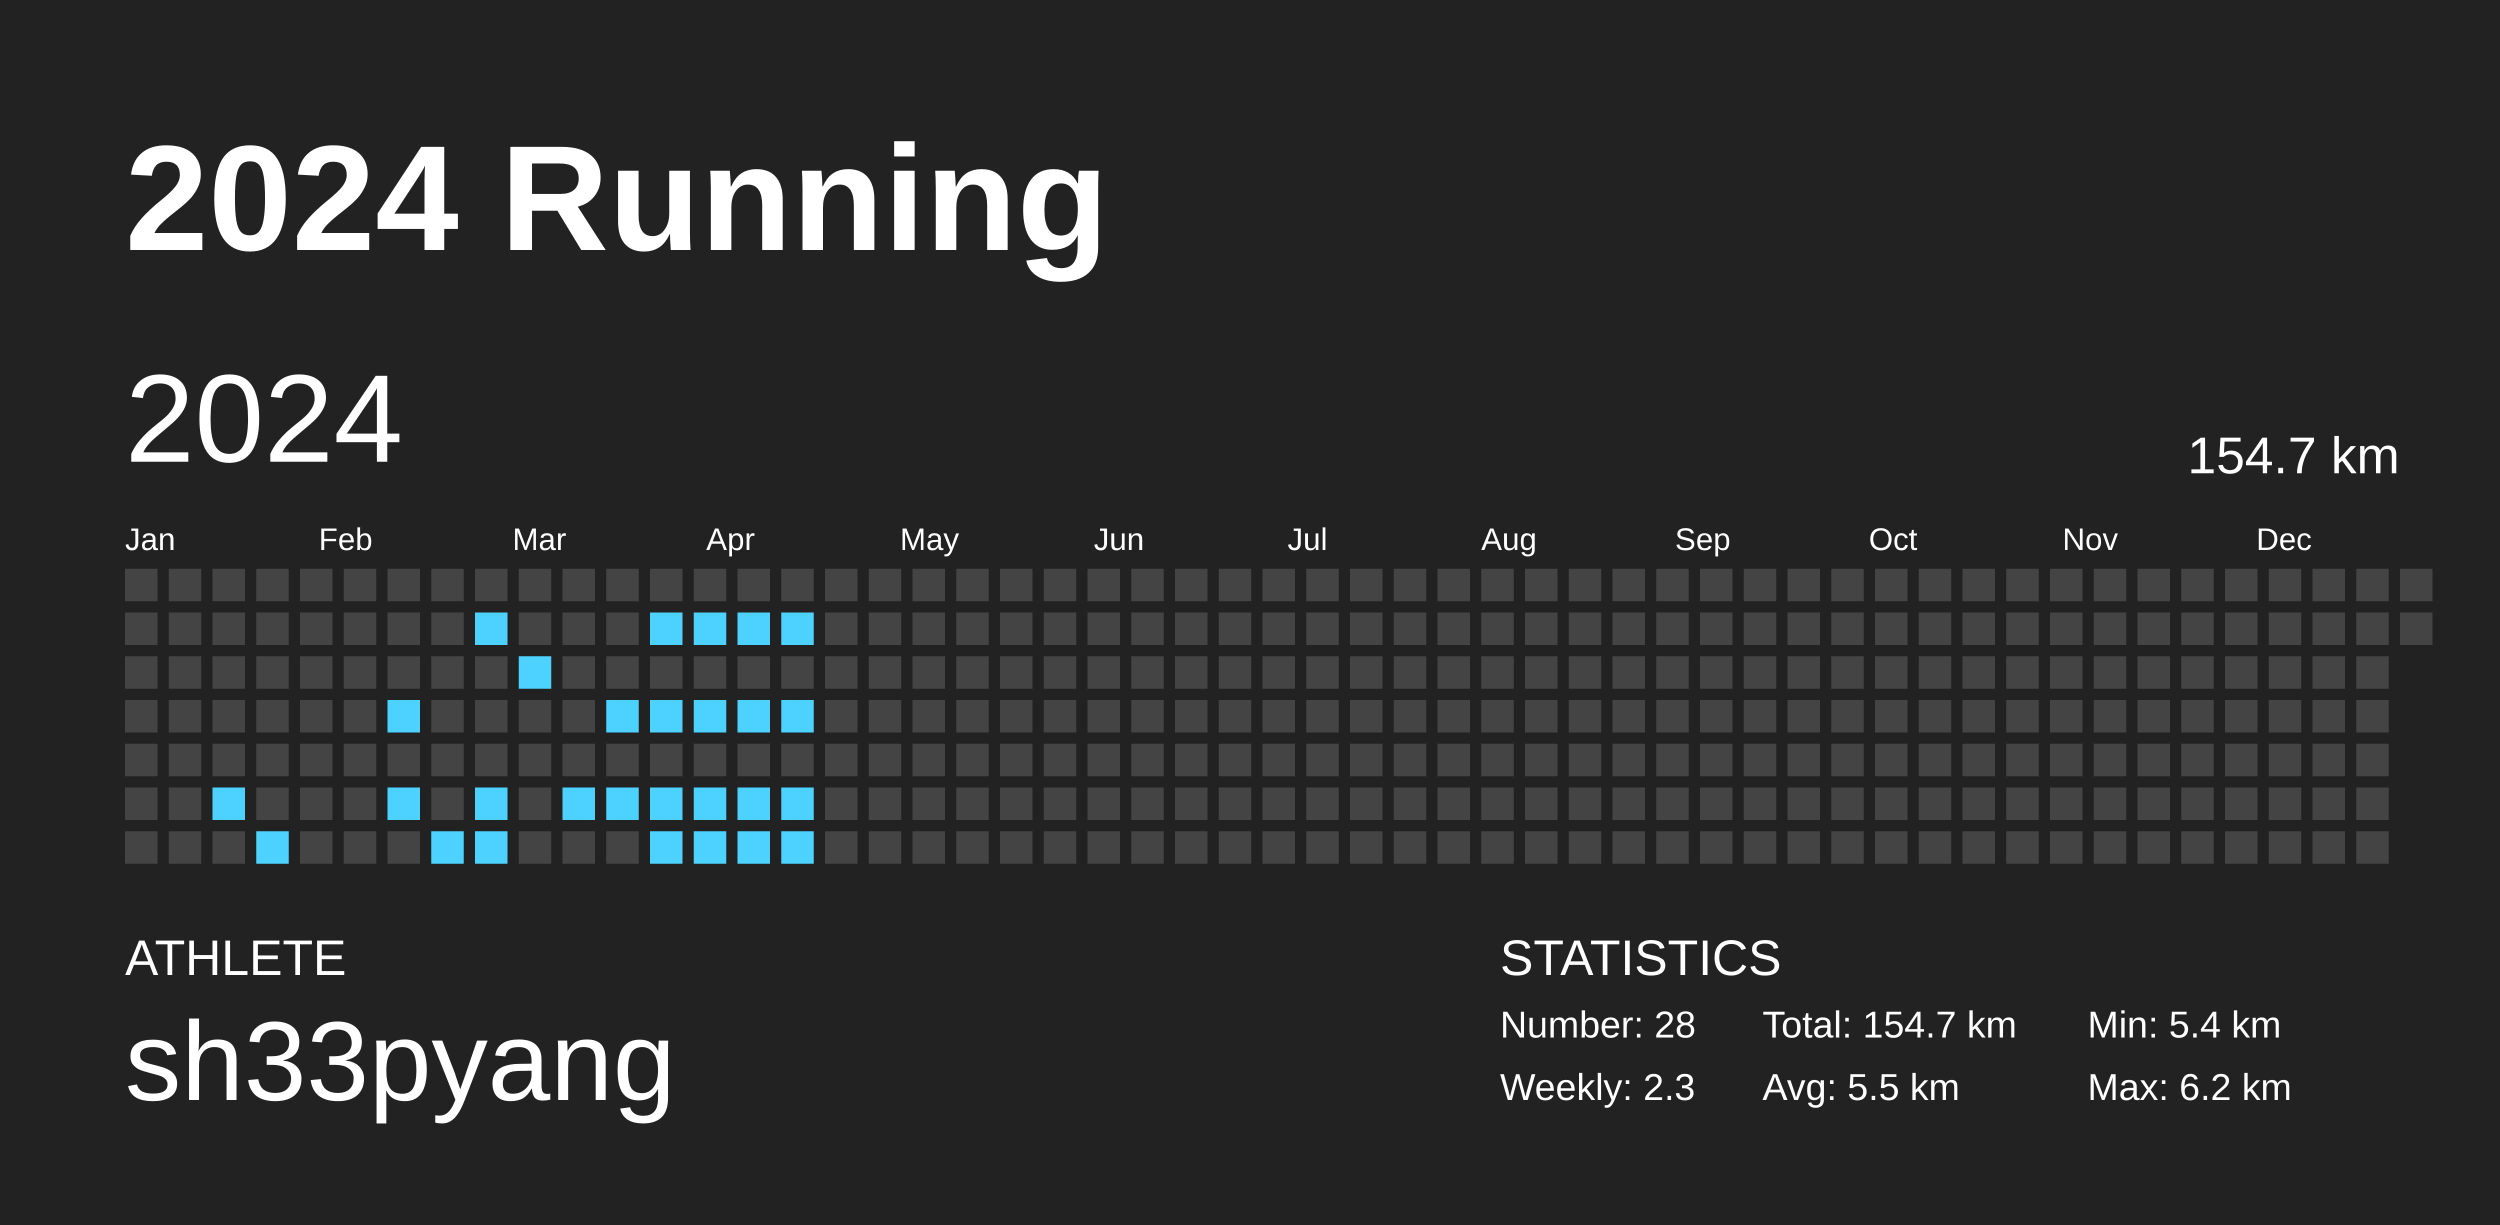
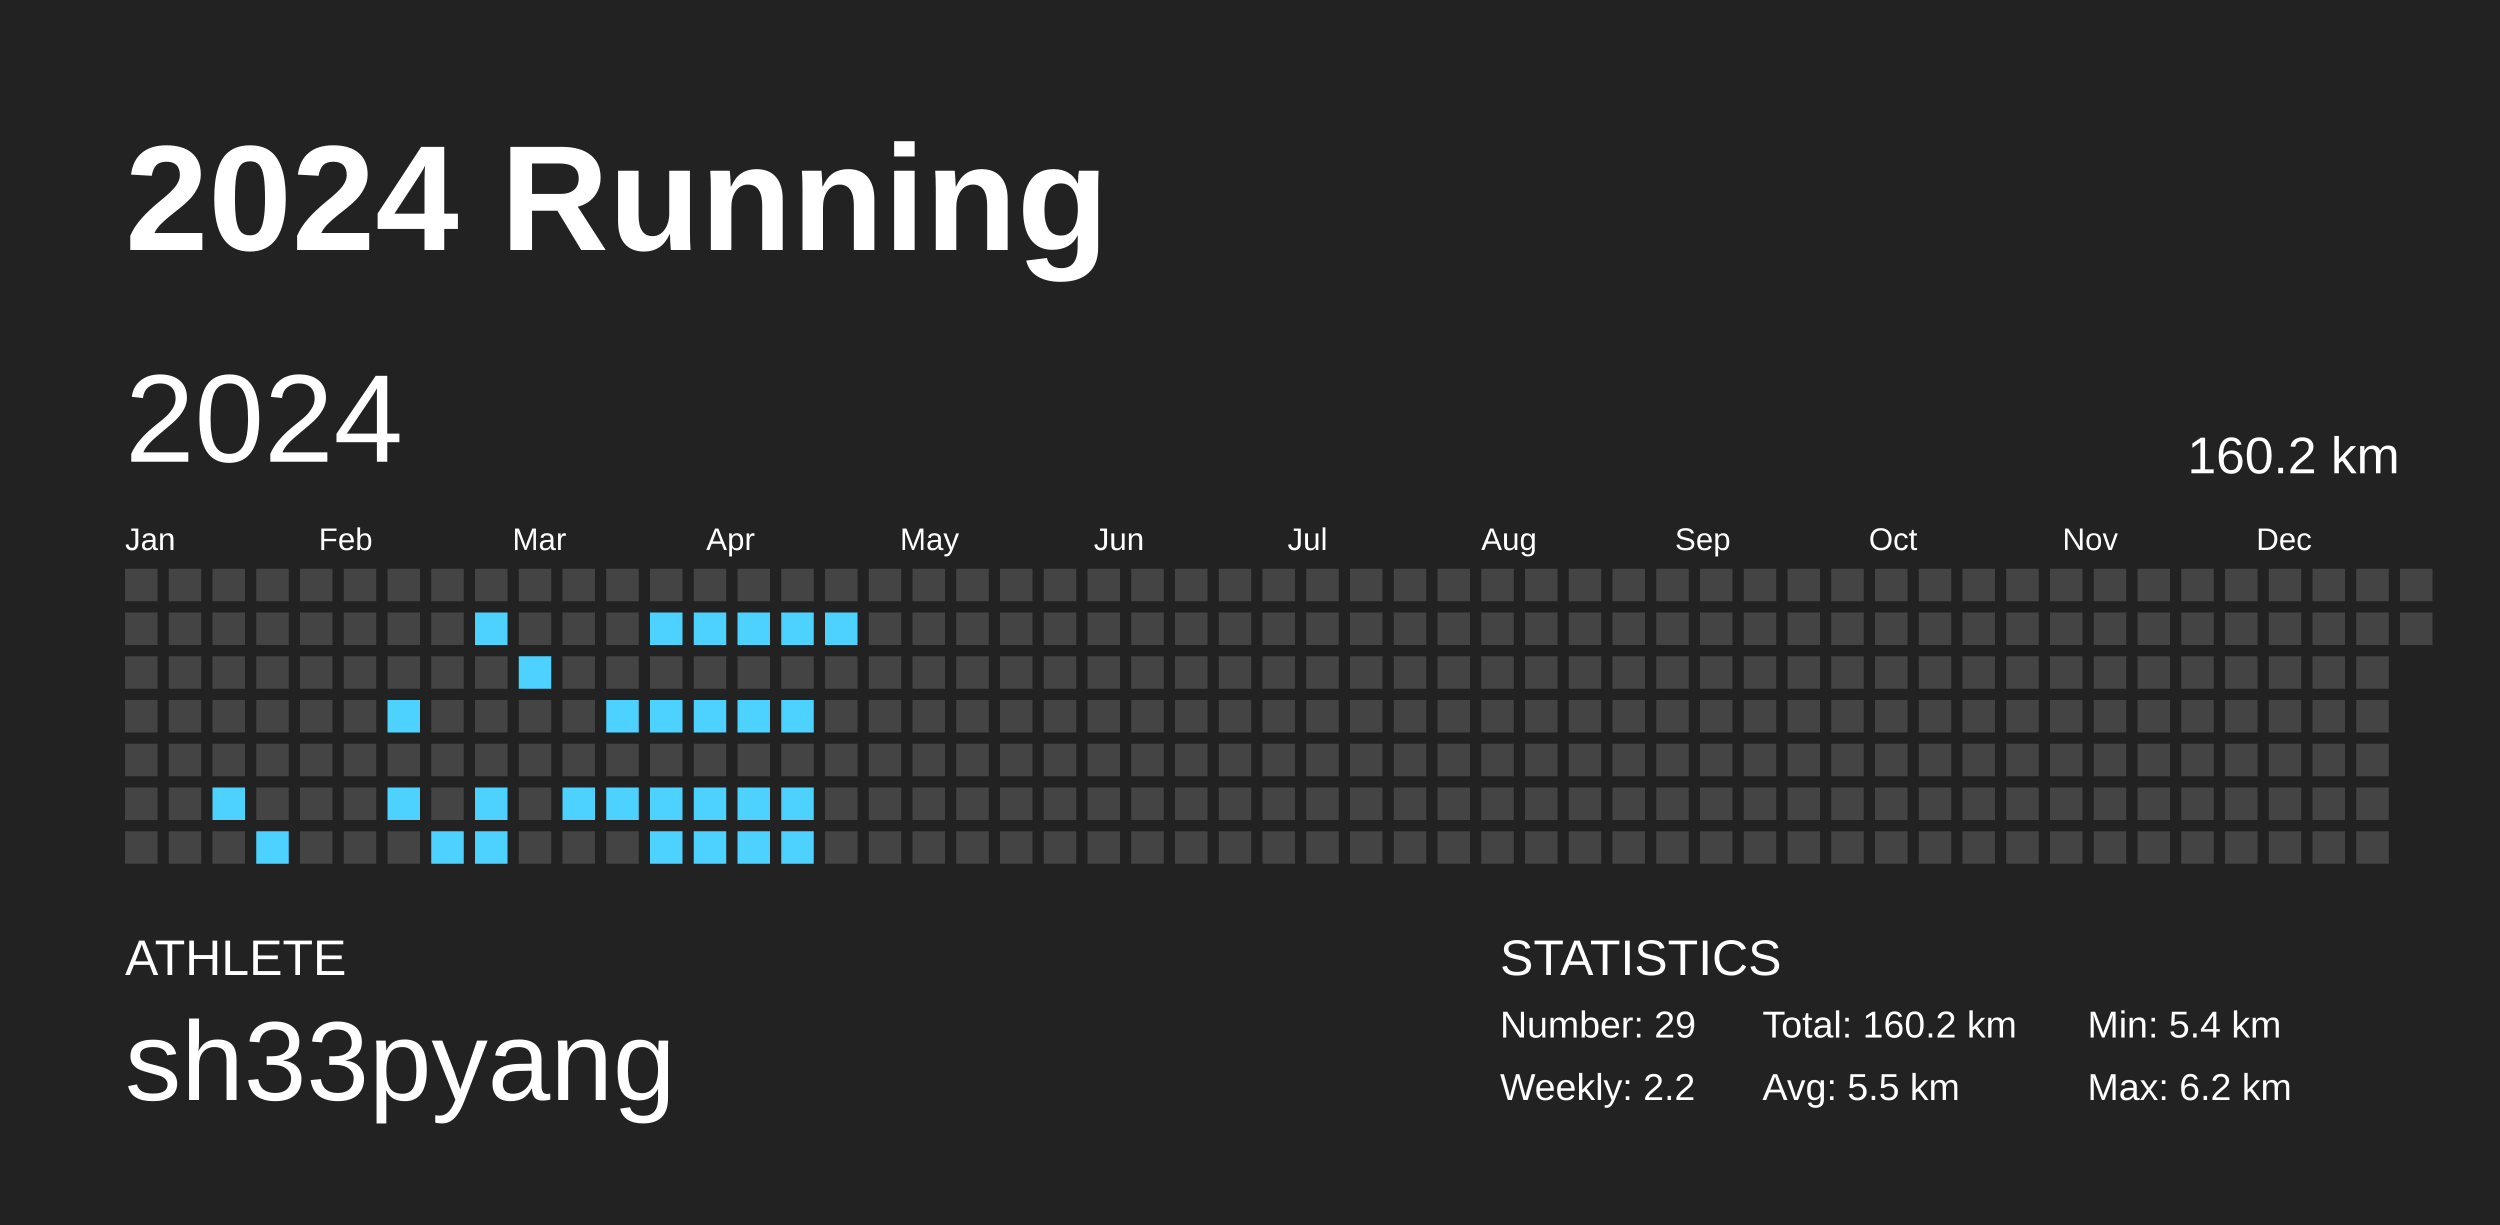
<svg xmlns="http://www.w3.org/2000/svg" baseProfile="full" height="98mm" version="1.1" viewBox="0,0,200,98" width="200mm">
  <defs />
  <rect fill="#222222" height="98" width="200" x="0" y="0" />
  <text fill="#FFFFFF" style="font-size:12px; font-family:Arial; font-weight:bold;" x="10" y="20">2024 Running</text>
  <text fill="#FFFFFF" style="font-size:4px; font-family:Arial" x="10" y="78">ATHLETE</text>
  <text fill="#FFFFFF" style="font-size:9px; font-family:Arial" x="10" y="88">sh33pyang</text>
  <text fill="#FFFFFF" style="font-size:4px; font-family:Arial" x="120" y="78">STATISTICS</text>
-   <text fill="#FFFFFF" style="font-size:3px; font-family:Arial" x="120" y="83">Number: 28</text>
-   <text fill="#FFFFFF" style="font-size:3px; font-family:Arial" x="120" y="88">Weekly: 2.3</text>
-   <text fill="#FFFFFF" style="font-size:3px; font-family:Arial" x="141" y="83">Total: 154.7 km</text>
+   <text fill="#FFFFFF" style="font-size:3px; font-family:Arial" x="120" y="83">Number: 29</text>
+   <text fill="#FFFFFF" style="font-size:3px; font-family:Arial" x="120" y="88">Weekly: 2.2</text>
+   <text fill="#FFFFFF" style="font-size:3px; font-family:Arial" x="141" y="83">Total: 160.2 km</text>
  <text fill="#FFFFFF" style="font-size:3px; font-family:Arial" x="141" y="88">Avg: 5.5 km</text>
  <text fill="#FFFFFF" style="font-size:3px; font-family:Arial" x="167" y="83">Min: 5.4 km</text>
  <text fill="#FFFFFF" style="font-size:3px; font-family:Arial" x="167" y="88">Max: 6.2 km</text>
  <text dominant-baseline="hanging" fill="#FFFFFF" style="font-size:10.0px; font-family:Arial;" x="10" y="30">2024</text>
-   <text dominant-baseline="hanging" fill="#FFFFFF" style="font-size:4.125px; font-family:Arial;" x="175" y="35">154.7 km</text>
+   <text dominant-baseline="hanging" fill="#FFFFFF" style="font-size:4.125px; font-family:Arial;" x="175" y="35">160.2 km</text>
  <text fill="#FFFFFF" style="font-size:2.5px; font-family:Arial" x="10.0" y="44">Jan</text>
  <text fill="#FFFFFF" style="font-size:2.5px; font-family:Arial" x="25.5" y="44">Feb</text>
  <text fill="#FFFFFF" style="font-size:2.5px; font-family:Arial" x="41.0" y="44">Mar</text>
  <text fill="#FFFFFF" style="font-size:2.5px; font-family:Arial" x="56.5" y="44">Apr</text>
  <text fill="#FFFFFF" style="font-size:2.5px; font-family:Arial" x="72.0" y="44">May</text>
  <text fill="#FFFFFF" style="font-size:2.5px; font-family:Arial" x="87.5" y="44">Jun</text>
  <text fill="#FFFFFF" style="font-size:2.5px; font-family:Arial" x="103.0" y="44">Jul</text>
  <text fill="#FFFFFF" style="font-size:2.5px; font-family:Arial" x="118.5" y="44">Aug</text>
  <text fill="#FFFFFF" style="font-size:2.5px; font-family:Arial" x="134.0" y="44">Sep</text>
  <text fill="#FFFFFF" style="font-size:2.5px; font-family:Arial" x="149.5" y="44">Oct</text>
  <text fill="#FFFFFF" style="font-size:2.5px; font-family:Arial" x="165.0" y="44">Nov</text>
  <text fill="#FFFFFF" style="font-size:2.5px; font-family:Arial" x="180.5" y="44">Dec</text>
  <rect fill="#444444" height="2.6" width="2.6" x="10.0" y="45.5" />
  <rect fill="#444444" height="2.6" width="2.6" x="10.0" y="49.0" />
  <rect fill="#444444" height="2.6" width="2.6" x="10.0" y="52.5" />
  <rect fill="#444444" height="2.6" width="2.6" x="10.0" y="56.0" />
  <rect fill="#444444" height="2.6" width="2.6" x="10.0" y="59.5" />
  <rect fill="#444444" height="2.6" width="2.6" x="10.0" y="63.0" />
  <rect fill="#444444" height="2.6" width="2.6" x="10.0" y="66.5" />
  <rect fill="#444444" height="2.6" width="2.6" x="13.5" y="45.5" />
  <rect fill="#444444" height="2.6" width="2.6" x="13.5" y="49.0" />
  <rect fill="#444444" height="2.6" width="2.6" x="13.5" y="52.5" />
  <rect fill="#444444" height="2.6" width="2.6" x="13.5" y="56.0" />
  <rect fill="#444444" height="2.6" width="2.6" x="13.5" y="59.5" />
  <rect fill="#444444" height="2.6" width="2.6" x="13.5" y="63.0" />
  <rect fill="#444444" height="2.6" width="2.6" x="13.5" y="66.5" />
  <rect fill="#444444" height="2.6" width="2.6" x="17.0" y="45.5" />
  <rect fill="#444444" height="2.6" width="2.6" x="17.0" y="49.0" />
  <rect fill="#444444" height="2.6" width="2.6" x="17.0" y="52.5" />
  <rect fill="#444444" height="2.6" width="2.6" x="17.0" y="56.0" />
  <rect fill="#444444" height="2.6" width="2.6" x="17.0" y="59.5" />
  <rect fill="#4dd2ff" height="2.6" width="2.6" x="17.0" y="63.0" />
  <rect fill="#444444" height="2.6" width="2.6" x="17.0" y="66.5" />
  <rect fill="#444444" height="2.6" width="2.6" x="20.5" y="45.5" />
  <rect fill="#444444" height="2.6" width="2.6" x="20.5" y="49.0" />
  <rect fill="#444444" height="2.6" width="2.6" x="20.5" y="52.5" />
  <rect fill="#444444" height="2.6" width="2.6" x="20.5" y="56.0" />
  <rect fill="#444444" height="2.6" width="2.6" x="20.5" y="59.5" />
  <rect fill="#444444" height="2.6" width="2.6" x="20.5" y="63.0" />
  <rect fill="#4dd2ff" height="2.6" width="2.6" x="20.5" y="66.5" />
  <rect fill="#444444" height="2.6" width="2.6" x="24.0" y="45.5" />
  <rect fill="#444444" height="2.6" width="2.6" x="24.0" y="49.0" />
  <rect fill="#444444" height="2.6" width="2.6" x="24.0" y="52.5" />
  <rect fill="#444444" height="2.6" width="2.6" x="24.0" y="56.0" />
  <rect fill="#444444" height="2.6" width="2.6" x="24.0" y="59.5" />
  <rect fill="#444444" height="2.6" width="2.6" x="24.0" y="63.0" />
  <rect fill="#444444" height="2.6" width="2.6" x="24.0" y="66.5" />
  <rect fill="#444444" height="2.6" width="2.6" x="27.5" y="45.5" />
  <rect fill="#444444" height="2.6" width="2.6" x="27.5" y="49.0" />
  <rect fill="#444444" height="2.6" width="2.6" x="27.5" y="52.5" />
  <rect fill="#444444" height="2.6" width="2.6" x="27.5" y="56.0" />
  <rect fill="#444444" height="2.6" width="2.6" x="27.5" y="59.5" />
  <rect fill="#444444" height="2.6" width="2.6" x="27.5" y="63.0" />
  <rect fill="#444444" height="2.6" width="2.6" x="27.5" y="66.5" />
  <rect fill="#444444" height="2.6" width="2.6" x="31.0" y="45.5" />
  <rect fill="#444444" height="2.6" width="2.6" x="31.0" y="49.0" />
  <rect fill="#444444" height="2.6" width="2.6" x="31.0" y="52.5" />
  <rect fill="#4dd2ff" height="2.6" width="2.6" x="31.0" y="56.0" />
  <rect fill="#444444" height="2.6" width="2.6" x="31.0" y="59.5" />
  <rect fill="#4dd2ff" height="2.6" width="2.6" x="31.0" y="63.0" />
  <rect fill="#444444" height="2.6" width="2.6" x="31.0" y="66.5" />
  <rect fill="#444444" height="2.6" width="2.6" x="34.5" y="45.5" />
  <rect fill="#444444" height="2.6" width="2.6" x="34.5" y="49.0" />
  <rect fill="#444444" height="2.6" width="2.6" x="34.5" y="52.5" />
  <rect fill="#444444" height="2.6" width="2.6" x="34.5" y="56.0" />
  <rect fill="#444444" height="2.6" width="2.6" x="34.5" y="59.5" />
  <rect fill="#444444" height="2.6" width="2.6" x="34.5" y="63.0" />
  <rect fill="#4dd2ff" height="2.6" width="2.6" x="34.5" y="66.5" />
  <rect fill="#444444" height="2.6" width="2.6" x="38.0" y="45.5" />
  <rect fill="#4dd2ff" height="2.6" width="2.6" x="38.0" y="49.0" />
  <rect fill="#444444" height="2.6" width="2.6" x="38.0" y="52.5" />
  <rect fill="#444444" height="2.6" width="2.6" x="38.0" y="56.0" />
  <rect fill="#444444" height="2.6" width="2.6" x="38.0" y="59.5" />
  <rect fill="#4dd2ff" height="2.6" width="2.6" x="38.0" y="63.0" />
  <rect fill="#4dd2ff" height="2.6" width="2.6" x="38.0" y="66.5" />
  <rect fill="#444444" height="2.6" width="2.6" x="41.5" y="45.5" />
  <rect fill="#444444" height="2.6" width="2.6" x="41.5" y="49.0" />
  <rect fill="#4dd2ff" height="2.6" width="2.6" x="41.5" y="52.5" />
  <rect fill="#444444" height="2.6" width="2.6" x="41.5" y="56.0" />
  <rect fill="#444444" height="2.6" width="2.6" x="41.5" y="59.5" />
  <rect fill="#444444" height="2.6" width="2.6" x="41.5" y="63.0" />
  <rect fill="#444444" height="2.6" width="2.6" x="41.5" y="66.5" />
  <rect fill="#444444" height="2.6" width="2.6" x="45.0" y="45.5" />
  <rect fill="#444444" height="2.6" width="2.6" x="45.0" y="49.0" />
  <rect fill="#444444" height="2.6" width="2.6" x="45.0" y="52.5" />
  <rect fill="#444444" height="2.6" width="2.6" x="45.0" y="56.0" />
  <rect fill="#444444" height="2.6" width="2.6" x="45.0" y="59.5" />
  <rect fill="#4dd2ff" height="2.6" width="2.6" x="45.0" y="63.0" />
  <rect fill="#444444" height="2.6" width="2.6" x="45.0" y="66.5" />
  <rect fill="#444444" height="2.6" width="2.6" x="48.5" y="45.5" />
  <rect fill="#444444" height="2.6" width="2.6" x="48.5" y="49.0" />
  <rect fill="#444444" height="2.6" width="2.6" x="48.5" y="52.5" />
  <rect fill="#4dd2ff" height="2.6" width="2.6" x="48.5" y="56.0" />
  <rect fill="#444444" height="2.6" width="2.6" x="48.5" y="59.5" />
  <rect fill="#4dd2ff" height="2.6" width="2.6" x="48.5" y="63.0" />
  <rect fill="#444444" height="2.6" width="2.6" x="48.5" y="66.5" />
  <rect fill="#444444" height="2.6" width="2.6" x="52.0" y="45.5" />
  <rect fill="#4dd2ff" height="2.6" width="2.6" x="52.0" y="49.0" />
  <rect fill="#444444" height="2.6" width="2.6" x="52.0" y="52.5" />
  <rect fill="#4dd2ff" height="2.6" width="2.6" x="52.0" y="56.0" />
  <rect fill="#444444" height="2.6" width="2.6" x="52.0" y="59.5" />
  <rect fill="#4dd2ff" height="2.6" width="2.6" x="52.0" y="63.0" />
  <rect fill="#4dd2ff" height="2.6" width="2.6" x="52.0" y="66.5" />
  <rect fill="#444444" height="2.6" width="2.6" x="55.5" y="45.5" />
  <rect fill="#4dd2ff" height="2.6" width="2.6" x="55.5" y="49.0" />
  <rect fill="#444444" height="2.6" width="2.6" x="55.5" y="52.5" />
  <rect fill="#4dd2ff" height="2.6" width="2.6" x="55.5" y="56.0" />
  <rect fill="#444444" height="2.6" width="2.6" x="55.5" y="59.5" />
  <rect fill="#4dd2ff" height="2.6" width="2.6" x="55.5" y="63.0" />
  <rect fill="#4dd2ff" height="2.6" width="2.6" x="55.5" y="66.5" />
  <rect fill="#444444" height="2.6" width="2.6" x="59.0" y="45.5" />
  <rect fill="#4dd2ff" height="2.6" width="2.6" x="59.0" y="49.0" />
  <rect fill="#444444" height="2.6" width="2.6" x="59.0" y="52.5" />
  <rect fill="#4dd2ff" height="2.6" width="2.6" x="59.0" y="56.0" />
  <rect fill="#444444" height="2.6" width="2.6" x="59.0" y="59.5" />
  <rect fill="#4dd2ff" height="2.6" width="2.6" x="59.0" y="63.0" />
  <rect fill="#4dd2ff" height="2.6" width="2.6" x="59.0" y="66.5" />
  <rect fill="#444444" height="2.6" width="2.6" x="62.5" y="45.5" />
  <rect fill="#4dd2ff" height="2.6" width="2.6" x="62.5" y="49.0" />
  <rect fill="#444444" height="2.6" width="2.6" x="62.5" y="52.5" />
  <rect fill="#4dd2ff" height="2.6" width="2.6" x="62.5" y="56.0" />
  <rect fill="#444444" height="2.6" width="2.6" x="62.5" y="59.5" />
  <rect fill="#4dd2ff" height="2.6" width="2.6" x="62.5" y="63.0" />
  <rect fill="#4dd2ff" height="2.6" width="2.6" x="62.5" y="66.5" />
  <rect fill="#444444" height="2.6" width="2.6" x="66.0" y="45.5" />
-   <rect fill="#444444" height="2.6" width="2.6" x="66.0" y="49.0" />
+   <rect fill="#4dd2ff" height="2.6" width="2.6" x="66.0" y="49.0" />
  <rect fill="#444444" height="2.6" width="2.6" x="66.0" y="52.5" />
  <rect fill="#444444" height="2.6" width="2.6" x="66.0" y="56.0" />
  <rect fill="#444444" height="2.6" width="2.6" x="66.0" y="59.5" />
  <rect fill="#444444" height="2.6" width="2.6" x="66.0" y="63.0" />
  <rect fill="#444444" height="2.6" width="2.6" x="66.0" y="66.5" />
  <rect fill="#444444" height="2.6" width="2.6" x="69.5" y="45.5" />
  <rect fill="#444444" height="2.6" width="2.6" x="69.5" y="49.0" />
  <rect fill="#444444" height="2.6" width="2.6" x="69.5" y="52.5" />
  <rect fill="#444444" height="2.6" width="2.6" x="69.5" y="56.0" />
  <rect fill="#444444" height="2.6" width="2.6" x="69.5" y="59.5" />
  <rect fill="#444444" height="2.6" width="2.6" x="69.5" y="63.0" />
  <rect fill="#444444" height="2.6" width="2.6" x="69.5" y="66.5" />
  <rect fill="#444444" height="2.6" width="2.6" x="73.0" y="45.5" />
  <rect fill="#444444" height="2.6" width="2.6" x="73.0" y="49.0" />
  <rect fill="#444444" height="2.6" width="2.6" x="73.0" y="52.5" />
  <rect fill="#444444" height="2.6" width="2.6" x="73.0" y="56.0" />
  <rect fill="#444444" height="2.6" width="2.6" x="73.0" y="59.5" />
  <rect fill="#444444" height="2.6" width="2.6" x="73.0" y="63.0" />
  <rect fill="#444444" height="2.6" width="2.6" x="73.0" y="66.5" />
  <rect fill="#444444" height="2.6" width="2.6" x="76.5" y="45.5" />
  <rect fill="#444444" height="2.6" width="2.6" x="76.5" y="49.0" />
  <rect fill="#444444" height="2.6" width="2.6" x="76.5" y="52.5" />
  <rect fill="#444444" height="2.6" width="2.6" x="76.5" y="56.0" />
  <rect fill="#444444" height="2.6" width="2.6" x="76.5" y="59.5" />
  <rect fill="#444444" height="2.6" width="2.6" x="76.5" y="63.0" />
  <rect fill="#444444" height="2.6" width="2.6" x="76.5" y="66.5" />
  <rect fill="#444444" height="2.6" width="2.6" x="80.0" y="45.5" />
  <rect fill="#444444" height="2.6" width="2.6" x="80.0" y="49.0" />
  <rect fill="#444444" height="2.6" width="2.6" x="80.0" y="52.5" />
  <rect fill="#444444" height="2.6" width="2.6" x="80.0" y="56.0" />
  <rect fill="#444444" height="2.6" width="2.6" x="80.0" y="59.5" />
  <rect fill="#444444" height="2.6" width="2.6" x="80.0" y="63.0" />
  <rect fill="#444444" height="2.6" width="2.6" x="80.0" y="66.5" />
  <rect fill="#444444" height="2.6" width="2.6" x="83.5" y="45.5" />
  <rect fill="#444444" height="2.6" width="2.6" x="83.5" y="49.0" />
  <rect fill="#444444" height="2.6" width="2.6" x="83.5" y="52.5" />
  <rect fill="#444444" height="2.6" width="2.6" x="83.5" y="56.0" />
  <rect fill="#444444" height="2.6" width="2.6" x="83.5" y="59.5" />
  <rect fill="#444444" height="2.6" width="2.6" x="83.5" y="63.0" />
  <rect fill="#444444" height="2.6" width="2.6" x="83.5" y="66.5" />
  <rect fill="#444444" height="2.6" width="2.6" x="87.0" y="45.5" />
  <rect fill="#444444" height="2.6" width="2.6" x="87.0" y="49.0" />
  <rect fill="#444444" height="2.6" width="2.6" x="87.0" y="52.5" />
  <rect fill="#444444" height="2.6" width="2.6" x="87.0" y="56.0" />
  <rect fill="#444444" height="2.6" width="2.6" x="87.0" y="59.5" />
  <rect fill="#444444" height="2.6" width="2.6" x="87.0" y="63.0" />
  <rect fill="#444444" height="2.6" width="2.6" x="87.0" y="66.5" />
  <rect fill="#444444" height="2.6" width="2.6" x="90.5" y="45.5" />
  <rect fill="#444444" height="2.6" width="2.6" x="90.5" y="49.0" />
  <rect fill="#444444" height="2.6" width="2.6" x="90.5" y="52.5" />
  <rect fill="#444444" height="2.6" width="2.6" x="90.5" y="56.0" />
  <rect fill="#444444" height="2.6" width="2.6" x="90.5" y="59.5" />
  <rect fill="#444444" height="2.6" width="2.6" x="90.5" y="63.0" />
  <rect fill="#444444" height="2.6" width="2.6" x="90.5" y="66.5" />
  <rect fill="#444444" height="2.6" width="2.6" x="94.0" y="45.5" />
  <rect fill="#444444" height="2.6" width="2.6" x="94.0" y="49.0" />
  <rect fill="#444444" height="2.6" width="2.6" x="94.0" y="52.5" />
  <rect fill="#444444" height="2.6" width="2.6" x="94.0" y="56.0" />
  <rect fill="#444444" height="2.6" width="2.6" x="94.0" y="59.5" />
  <rect fill="#444444" height="2.6" width="2.6" x="94.0" y="63.0" />
  <rect fill="#444444" height="2.6" width="2.6" x="94.0" y="66.5" />
  <rect fill="#444444" height="2.6" width="2.6" x="97.5" y="45.5" />
  <rect fill="#444444" height="2.6" width="2.6" x="97.5" y="49.0" />
  <rect fill="#444444" height="2.6" width="2.6" x="97.5" y="52.5" />
  <rect fill="#444444" height="2.6" width="2.6" x="97.5" y="56.0" />
  <rect fill="#444444" height="2.6" width="2.6" x="97.5" y="59.5" />
  <rect fill="#444444" height="2.6" width="2.6" x="97.5" y="63.0" />
  <rect fill="#444444" height="2.6" width="2.6" x="97.5" y="66.5" />
  <rect fill="#444444" height="2.6" width="2.6" x="101.0" y="45.5" />
  <rect fill="#444444" height="2.6" width="2.6" x="101.0" y="49.0" />
  <rect fill="#444444" height="2.6" width="2.6" x="101.0" y="52.5" />
  <rect fill="#444444" height="2.6" width="2.6" x="101.0" y="56.0" />
  <rect fill="#444444" height="2.6" width="2.6" x="101.0" y="59.5" />
  <rect fill="#444444" height="2.6" width="2.6" x="101.0" y="63.0" />
  <rect fill="#444444" height="2.6" width="2.6" x="101.0" y="66.5" />
  <rect fill="#444444" height="2.6" width="2.6" x="104.5" y="45.5" />
  <rect fill="#444444" height="2.6" width="2.6" x="104.5" y="49.0" />
  <rect fill="#444444" height="2.6" width="2.6" x="104.5" y="52.5" />
  <rect fill="#444444" height="2.6" width="2.6" x="104.5" y="56.0" />
  <rect fill="#444444" height="2.6" width="2.6" x="104.5" y="59.5" />
  <rect fill="#444444" height="2.6" width="2.6" x="104.5" y="63.0" />
  <rect fill="#444444" height="2.6" width="2.6" x="104.5" y="66.5" />
  <rect fill="#444444" height="2.6" width="2.6" x="108.0" y="45.5" />
  <rect fill="#444444" height="2.6" width="2.6" x="108.0" y="49.0" />
  <rect fill="#444444" height="2.6" width="2.6" x="108.0" y="52.5" />
  <rect fill="#444444" height="2.6" width="2.6" x="108.0" y="56.0" />
  <rect fill="#444444" height="2.6" width="2.6" x="108.0" y="59.5" />
  <rect fill="#444444" height="2.6" width="2.6" x="108.0" y="63.0" />
  <rect fill="#444444" height="2.6" width="2.6" x="108.0" y="66.5" />
  <rect fill="#444444" height="2.6" width="2.6" x="111.5" y="45.5" />
  <rect fill="#444444" height="2.6" width="2.6" x="111.5" y="49.0" />
  <rect fill="#444444" height="2.6" width="2.6" x="111.5" y="52.5" />
  <rect fill="#444444" height="2.6" width="2.6" x="111.5" y="56.0" />
  <rect fill="#444444" height="2.6" width="2.6" x="111.5" y="59.5" />
  <rect fill="#444444" height="2.6" width="2.6" x="111.5" y="63.0" />
  <rect fill="#444444" height="2.6" width="2.6" x="111.5" y="66.5" />
  <rect fill="#444444" height="2.6" width="2.6" x="115.0" y="45.5" />
  <rect fill="#444444" height="2.6" width="2.6" x="115.0" y="49.0" />
  <rect fill="#444444" height="2.6" width="2.6" x="115.0" y="52.5" />
  <rect fill="#444444" height="2.6" width="2.6" x="115.0" y="56.0" />
  <rect fill="#444444" height="2.6" width="2.6" x="115.0" y="59.5" />
  <rect fill="#444444" height="2.6" width="2.6" x="115.0" y="63.0" />
  <rect fill="#444444" height="2.6" width="2.6" x="115.0" y="66.5" />
  <rect fill="#444444" height="2.6" width="2.6" x="118.5" y="45.5" />
  <rect fill="#444444" height="2.6" width="2.6" x="118.5" y="49.0" />
  <rect fill="#444444" height="2.6" width="2.6" x="118.5" y="52.5" />
  <rect fill="#444444" height="2.6" width="2.6" x="118.5" y="56.0" />
  <rect fill="#444444" height="2.6" width="2.6" x="118.5" y="59.5" />
  <rect fill="#444444" height="2.6" width="2.6" x="118.5" y="63.0" />
  <rect fill="#444444" height="2.6" width="2.6" x="118.5" y="66.5" />
  <rect fill="#444444" height="2.6" width="2.6" x="122.0" y="45.5" />
  <rect fill="#444444" height="2.6" width="2.6" x="122.0" y="49.0" />
  <rect fill="#444444" height="2.6" width="2.6" x="122.0" y="52.5" />
  <rect fill="#444444" height="2.6" width="2.6" x="122.0" y="56.0" />
  <rect fill="#444444" height="2.6" width="2.6" x="122.0" y="59.5" />
  <rect fill="#444444" height="2.6" width="2.6" x="122.0" y="63.0" />
  <rect fill="#444444" height="2.6" width="2.6" x="122.0" y="66.5" />
  <rect fill="#444444" height="2.6" width="2.6" x="125.5" y="45.5" />
  <rect fill="#444444" height="2.6" width="2.6" x="125.5" y="49.0" />
  <rect fill="#444444" height="2.6" width="2.6" x="125.5" y="52.5" />
  <rect fill="#444444" height="2.6" width="2.6" x="125.5" y="56.0" />
  <rect fill="#444444" height="2.6" width="2.6" x="125.5" y="59.5" />
  <rect fill="#444444" height="2.6" width="2.6" x="125.5" y="63.0" />
  <rect fill="#444444" height="2.6" width="2.6" x="125.5" y="66.5" />
  <rect fill="#444444" height="2.6" width="2.6" x="129.0" y="45.5" />
  <rect fill="#444444" height="2.6" width="2.6" x="129.0" y="49.0" />
  <rect fill="#444444" height="2.6" width="2.6" x="129.0" y="52.5" />
  <rect fill="#444444" height="2.6" width="2.6" x="129.0" y="56.0" />
  <rect fill="#444444" height="2.6" width="2.6" x="129.0" y="59.5" />
  <rect fill="#444444" height="2.6" width="2.6" x="129.0" y="63.0" />
  <rect fill="#444444" height="2.6" width="2.6" x="129.0" y="66.5" />
  <rect fill="#444444" height="2.6" width="2.6" x="132.5" y="45.5" />
  <rect fill="#444444" height="2.6" width="2.6" x="132.5" y="49.0" />
  <rect fill="#444444" height="2.6" width="2.6" x="132.5" y="52.5" />
  <rect fill="#444444" height="2.6" width="2.6" x="132.5" y="56.0" />
  <rect fill="#444444" height="2.6" width="2.6" x="132.5" y="59.5" />
  <rect fill="#444444" height="2.6" width="2.6" x="132.5" y="63.0" />
  <rect fill="#444444" height="2.6" width="2.6" x="132.5" y="66.5" />
  <rect fill="#444444" height="2.6" width="2.6" x="136.0" y="45.5" />
  <rect fill="#444444" height="2.6" width="2.6" x="136.0" y="49.0" />
  <rect fill="#444444" height="2.6" width="2.6" x="136.0" y="52.5" />
  <rect fill="#444444" height="2.6" width="2.6" x="136.0" y="56.0" />
  <rect fill="#444444" height="2.6" width="2.6" x="136.0" y="59.5" />
  <rect fill="#444444" height="2.6" width="2.6" x="136.0" y="63.0" />
  <rect fill="#444444" height="2.6" width="2.6" x="136.0" y="66.5" />
  <rect fill="#444444" height="2.6" width="2.6" x="139.5" y="45.5" />
  <rect fill="#444444" height="2.6" width="2.6" x="139.5" y="49.0" />
  <rect fill="#444444" height="2.6" width="2.6" x="139.5" y="52.5" />
  <rect fill="#444444" height="2.6" width="2.6" x="139.5" y="56.0" />
  <rect fill="#444444" height="2.6" width="2.6" x="139.5" y="59.5" />
  <rect fill="#444444" height="2.6" width="2.6" x="139.5" y="63.0" />
  <rect fill="#444444" height="2.6" width="2.6" x="139.5" y="66.5" />
  <rect fill="#444444" height="2.6" width="2.6" x="143.0" y="45.5" />
  <rect fill="#444444" height="2.6" width="2.6" x="143.0" y="49.0" />
  <rect fill="#444444" height="2.6" width="2.6" x="143.0" y="52.5" />
  <rect fill="#444444" height="2.6" width="2.6" x="143.0" y="56.0" />
  <rect fill="#444444" height="2.6" width="2.6" x="143.0" y="59.5" />
  <rect fill="#444444" height="2.6" width="2.6" x="143.0" y="63.0" />
  <rect fill="#444444" height="2.6" width="2.6" x="143.0" y="66.5" />
  <rect fill="#444444" height="2.6" width="2.6" x="146.5" y="45.5" />
  <rect fill="#444444" height="2.6" width="2.6" x="146.5" y="49.0" />
  <rect fill="#444444" height="2.6" width="2.6" x="146.5" y="52.5" />
  <rect fill="#444444" height="2.6" width="2.6" x="146.5" y="56.0" />
  <rect fill="#444444" height="2.6" width="2.6" x="146.5" y="59.5" />
  <rect fill="#444444" height="2.6" width="2.6" x="146.5" y="63.0" />
  <rect fill="#444444" height="2.6" width="2.6" x="146.5" y="66.5" />
  <rect fill="#444444" height="2.6" width="2.6" x="150.0" y="45.5" />
  <rect fill="#444444" height="2.6" width="2.6" x="150.0" y="49.0" />
  <rect fill="#444444" height="2.6" width="2.6" x="150.0" y="52.5" />
  <rect fill="#444444" height="2.6" width="2.6" x="150.0" y="56.0" />
  <rect fill="#444444" height="2.6" width="2.6" x="150.0" y="59.5" />
  <rect fill="#444444" height="2.6" width="2.6" x="150.0" y="63.0" />
  <rect fill="#444444" height="2.6" width="2.6" x="150.0" y="66.5" />
  <rect fill="#444444" height="2.6" width="2.6" x="153.5" y="45.5" />
  <rect fill="#444444" height="2.6" width="2.6" x="153.5" y="49.0" />
  <rect fill="#444444" height="2.6" width="2.6" x="153.5" y="52.5" />
  <rect fill="#444444" height="2.6" width="2.6" x="153.5" y="56.0" />
  <rect fill="#444444" height="2.6" width="2.6" x="153.5" y="59.5" />
  <rect fill="#444444" height="2.6" width="2.6" x="153.5" y="63.0" />
  <rect fill="#444444" height="2.6" width="2.6" x="153.5" y="66.5" />
  <rect fill="#444444" height="2.6" width="2.6" x="157.0" y="45.5" />
  <rect fill="#444444" height="2.6" width="2.6" x="157.0" y="49.0" />
  <rect fill="#444444" height="2.6" width="2.6" x="157.0" y="52.5" />
  <rect fill="#444444" height="2.6" width="2.6" x="157.0" y="56.0" />
  <rect fill="#444444" height="2.6" width="2.6" x="157.0" y="59.5" />
  <rect fill="#444444" height="2.6" width="2.6" x="157.0" y="63.0" />
  <rect fill="#444444" height="2.6" width="2.6" x="157.0" y="66.5" />
  <rect fill="#444444" height="2.6" width="2.6" x="160.5" y="45.5" />
  <rect fill="#444444" height="2.6" width="2.6" x="160.5" y="49.0" />
  <rect fill="#444444" height="2.6" width="2.6" x="160.5" y="52.5" />
  <rect fill="#444444" height="2.6" width="2.6" x="160.5" y="56.0" />
  <rect fill="#444444" height="2.6" width="2.6" x="160.5" y="59.5" />
  <rect fill="#444444" height="2.6" width="2.6" x="160.5" y="63.0" />
  <rect fill="#444444" height="2.6" width="2.6" x="160.5" y="66.5" />
  <rect fill="#444444" height="2.6" width="2.6" x="164.0" y="45.5" />
  <rect fill="#444444" height="2.6" width="2.6" x="164.0" y="49.0" />
  <rect fill="#444444" height="2.6" width="2.6" x="164.0" y="52.5" />
  <rect fill="#444444" height="2.6" width="2.6" x="164.0" y="56.0" />
  <rect fill="#444444" height="2.6" width="2.6" x="164.0" y="59.5" />
  <rect fill="#444444" height="2.6" width="2.6" x="164.0" y="63.0" />
  <rect fill="#444444" height="2.6" width="2.6" x="164.0" y="66.5" />
  <rect fill="#444444" height="2.6" width="2.6" x="167.5" y="45.5" />
  <rect fill="#444444" height="2.6" width="2.6" x="167.5" y="49.0" />
  <rect fill="#444444" height="2.6" width="2.6" x="167.5" y="52.5" />
  <rect fill="#444444" height="2.6" width="2.6" x="167.5" y="56.0" />
  <rect fill="#444444" height="2.6" width="2.6" x="167.5" y="59.5" />
  <rect fill="#444444" height="2.6" width="2.6" x="167.5" y="63.0" />
  <rect fill="#444444" height="2.6" width="2.6" x="167.5" y="66.5" />
  <rect fill="#444444" height="2.6" width="2.6" x="171.0" y="45.5" />
  <rect fill="#444444" height="2.6" width="2.6" x="171.0" y="49.0" />
  <rect fill="#444444" height="2.6" width="2.6" x="171.0" y="52.5" />
  <rect fill="#444444" height="2.6" width="2.6" x="171.0" y="56.0" />
  <rect fill="#444444" height="2.6" width="2.6" x="171.0" y="59.5" />
  <rect fill="#444444" height="2.6" width="2.6" x="171.0" y="63.0" />
  <rect fill="#444444" height="2.6" width="2.6" x="171.0" y="66.5" />
  <rect fill="#444444" height="2.6" width="2.6" x="174.5" y="45.5" />
  <rect fill="#444444" height="2.6" width="2.6" x="174.5" y="49.0" />
  <rect fill="#444444" height="2.6" width="2.6" x="174.5" y="52.5" />
  <rect fill="#444444" height="2.6" width="2.6" x="174.5" y="56.0" />
  <rect fill="#444444" height="2.6" width="2.6" x="174.5" y="59.5" />
  <rect fill="#444444" height="2.6" width="2.6" x="174.5" y="63.0" />
  <rect fill="#444444" height="2.6" width="2.6" x="174.5" y="66.5" />
  <rect fill="#444444" height="2.6" width="2.6" x="178.0" y="45.5" />
  <rect fill="#444444" height="2.6" width="2.6" x="178.0" y="49.0" />
  <rect fill="#444444" height="2.6" width="2.6" x="178.0" y="52.5" />
  <rect fill="#444444" height="2.6" width="2.6" x="178.0" y="56.0" />
  <rect fill="#444444" height="2.6" width="2.6" x="178.0" y="59.5" />
  <rect fill="#444444" height="2.6" width="2.6" x="178.0" y="63.0" />
  <rect fill="#444444" height="2.6" width="2.6" x="178.0" y="66.5" />
  <rect fill="#444444" height="2.6" width="2.6" x="181.5" y="45.5" />
  <rect fill="#444444" height="2.6" width="2.6" x="181.5" y="49.0" />
  <rect fill="#444444" height="2.6" width="2.6" x="181.5" y="52.5" />
  <rect fill="#444444" height="2.6" width="2.6" x="181.5" y="56.0" />
  <rect fill="#444444" height="2.6" width="2.6" x="181.5" y="59.5" />
  <rect fill="#444444" height="2.6" width="2.6" x="181.5" y="63.0" />
  <rect fill="#444444" height="2.6" width="2.6" x="181.5" y="66.5" />
  <rect fill="#444444" height="2.6" width="2.6" x="185.0" y="45.5" />
  <rect fill="#444444" height="2.6" width="2.6" x="185.0" y="49.0" />
  <rect fill="#444444" height="2.6" width="2.6" x="185.0" y="52.5" />
  <rect fill="#444444" height="2.6" width="2.6" x="185.0" y="56.0" />
  <rect fill="#444444" height="2.6" width="2.6" x="185.0" y="59.5" />
  <rect fill="#444444" height="2.6" width="2.6" x="185.0" y="63.0" />
  <rect fill="#444444" height="2.6" width="2.6" x="185.0" y="66.5" />
  <rect fill="#444444" height="2.6" width="2.6" x="188.5" y="45.5" />
  <rect fill="#444444" height="2.6" width="2.6" x="188.5" y="49.0" />
  <rect fill="#444444" height="2.6" width="2.6" x="188.5" y="52.5" />
  <rect fill="#444444" height="2.6" width="2.6" x="188.5" y="56.0" />
  <rect fill="#444444" height="2.6" width="2.6" x="188.5" y="59.5" />
  <rect fill="#444444" height="2.6" width="2.6" x="188.5" y="63.0" />
  <rect fill="#444444" height="2.6" width="2.6" x="188.5" y="66.5" />
  <rect fill="#444444" height="2.6" width="2.6" x="192.0" y="45.5" />
  <rect fill="#444444" height="2.6" width="2.6" x="192.0" y="49.0" />
</svg>
